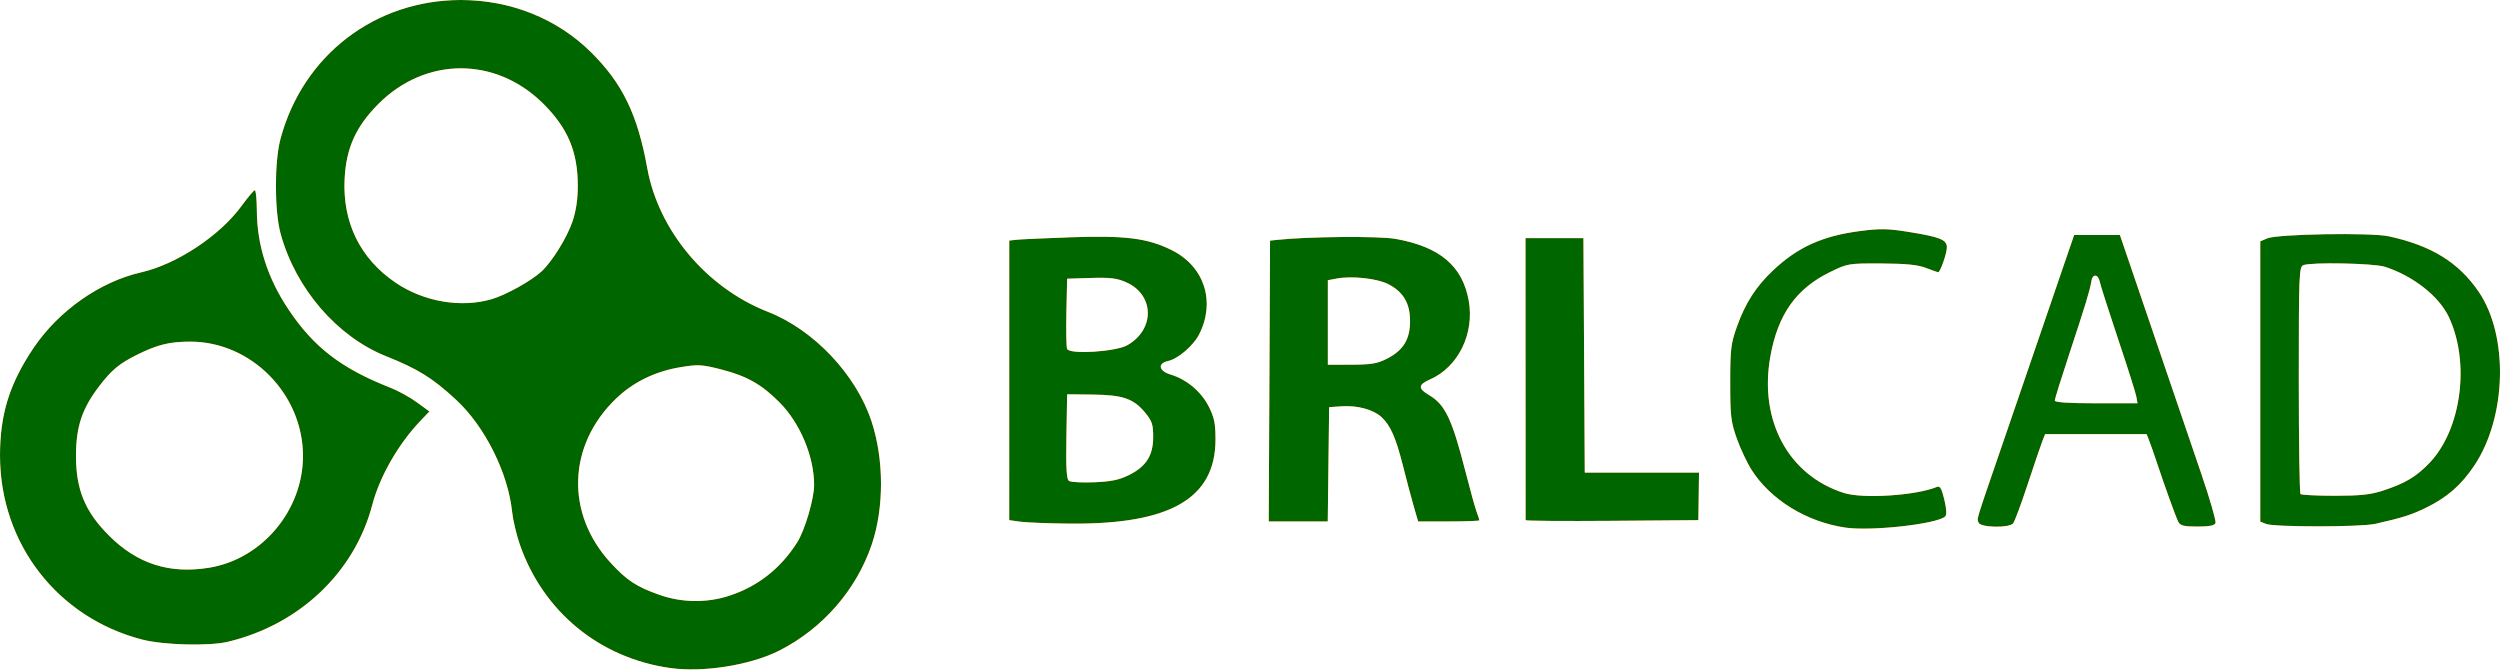
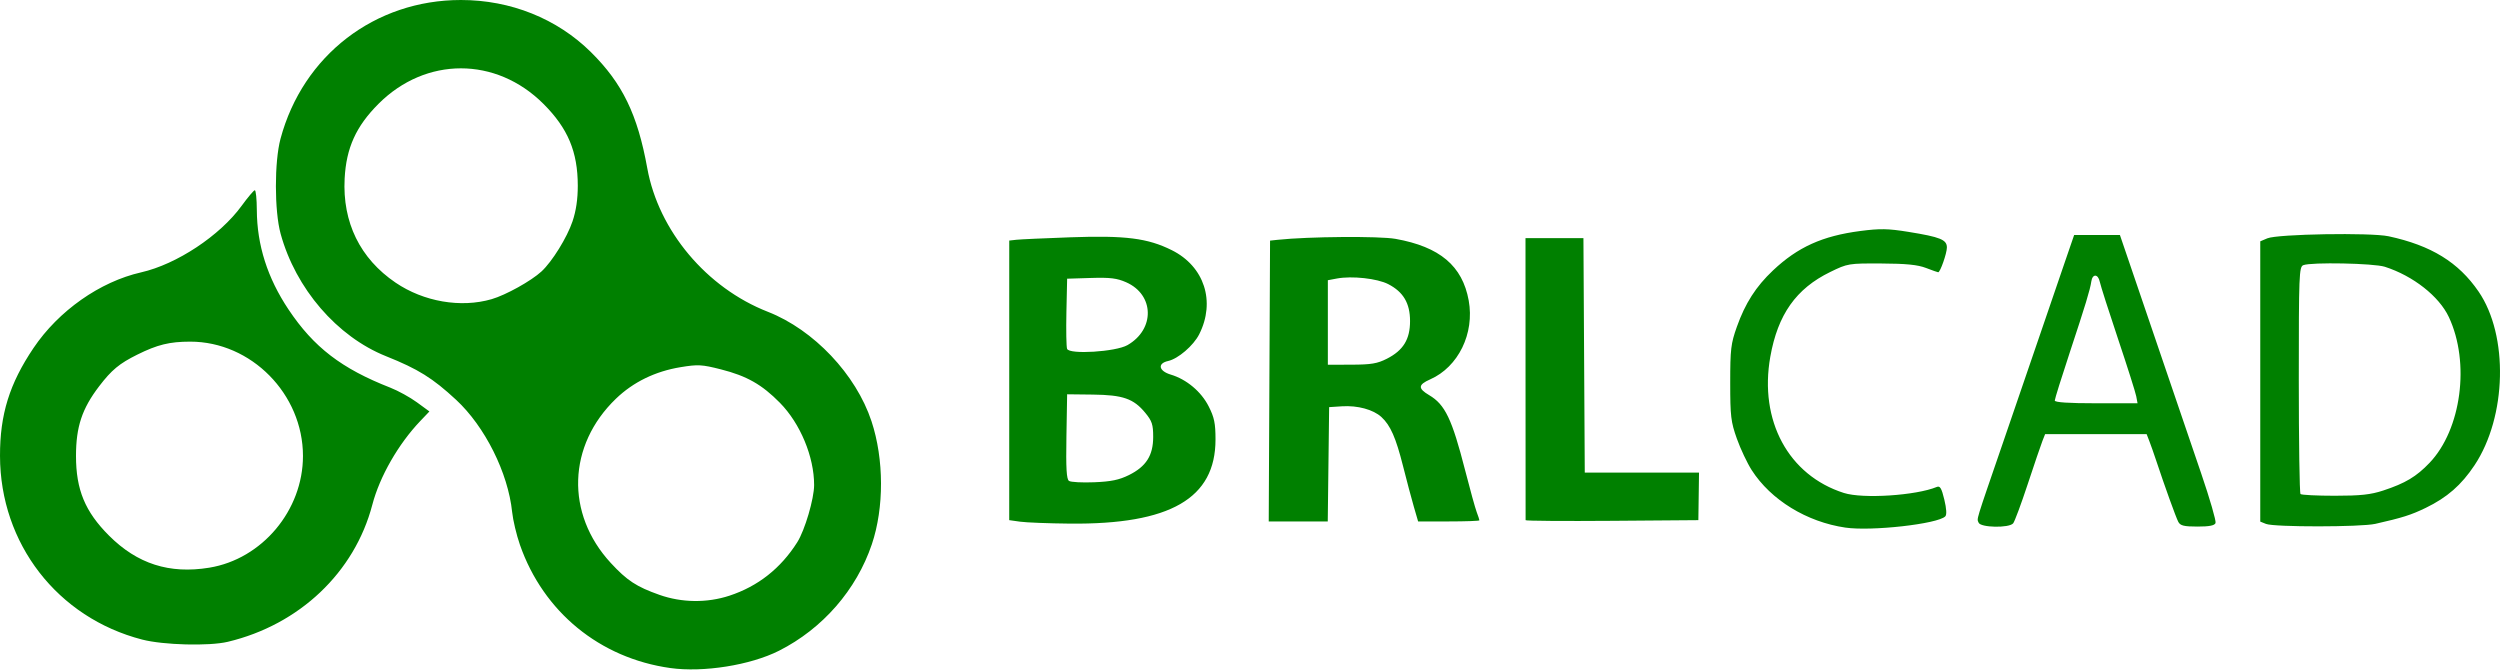
<svg xmlns="http://www.w3.org/2000/svg" width="973.283" height="260.607" id="svg2" version="1.1">
  <defs id="defs4">
    <filter id="filter2983" x="0" y="0" width="1" height="1" color-interpolation-filters="sRGB">
      <feColorMatrix id="feColorMatrix2985" values="1" in="SourceGraphic" type="saturate" result="result2" />
      <feFlood id="feFlood2987" flood-color="rgb(254,102,0)" flood-opacity="1" result="result1" />
      <feBlend id="feBlend2989" in2="result2" mode="multiply" in="result1" result="result3" />
      <feComposite id="feComposite2991" in2="SourceGraphic" operator="in" k2="1" result="result4" />
    </filter>
  </defs>
  <g id="layer1" transform="translate(117.8778,-309.0765)">
-     <path style="fill:#00ff00;fill-opacity:1;filter:url(#filter2983)" d="m 143.071,569.151 c -27.445,-3.853 -49.403,-21.844 -58.525,-47.953 -1.343,-3.845 -2.713,-9.607 -3.043,-12.806 -1.573,-15.231 -10.59,-33.272 -21.834,-43.685 -9.122,-8.449 -14.763,-11.958 -27.228,-16.942 -19.12,-7.644 -35.212,-26.328 -41.073,-47.689 -2.43,-8.856 -2.448,-28.028 -0.035,-37 8.732,-32.462 36.746,-54 70.238,-54 19.337,0 37.439,7.258 50.609,20.293 12.275,12.148 18.145,24.242 21.938,45.2 4.407,24.349 23.066,46.562 46.952,55.897 17.845,6.973 34.325,24.388 40.346,42.631 4.88,14.786 4.928,33.639 0.123,47.881 -5.99,17.754 -19.173,32.873 -36.131,41.436 -11.135,5.623 -29.479,8.542 -42.339,6.737 z m 23.01,-28.156 c 11.126,-3.652 20.01,-10.655 26.438,-20.837 2.946,-4.666 6.552,-16.92 6.552,-22.263 0,-11.003 -5.387,-23.945 -13.326,-32.011 -6.993,-7.105 -12.899,-10.454 -22.942,-13.005 -7.452,-1.893 -8.943,-1.974 -15.732,-0.858 -9.879,1.625 -18.423,5.795 -25.157,12.279 -18.845,18.144 -19.686,44.782 -2.017,63.933 6.322,6.853 10.015,9.273 18.981,12.437 8.69,3.067 18.491,3.184 27.204,0.323 z M 73.526,425.547 c 5.532,-1.608 15.408,-7.1 19.407,-10.791 4.152,-3.832 9.959,-13.21 12.081,-19.508 1.384,-4.108 2.054,-8.656 2.047,-13.89 -0.018,-13.225 -3.84,-22.322 -13.377,-31.847 -18.456,-18.431 -45.776,-18.44 -64.197,-0.019 -8.763,8.763 -12.567,17.154 -13.192,29.102 -0.891,17.036 6.006,31.131 19.826,40.516 10.954,7.439 25.404,9.925 37.405,6.437 z M -62.517,558.072 c -32.996,-8.534 -55.291,-37.327 -55.36,-71.495 -0.033,-16.149 3.675,-28.097 13.035,-42 9.769,-14.512 25.865,-25.83 41.914,-29.472 13.825,-3.137 30.64,-14.262 39.091,-25.862 2.425,-3.329 4.747,-6.078 5.159,-6.109 0.412,-0.031 0.766,3.431 0.786,7.693 0.063,13.667 4.141,26.467 12.346,38.75 9.808,14.683 20.644,23.004 39.618,30.421 3.025,1.183 7.688,3.75 10.363,5.706 l 4.863,3.556 -3.493,3.658 c -8.591,8.997 -15.848,21.649 -18.732,32.658 -6.902,26.346 -28.38,46.716 -56.266,53.364 -7.278,1.735 -25.047,1.272 -33.324,-0.869 z m 26.089,-27.984 c 20.583,-3.353 36.5,-22.323 36.5,-43.501 0,-24.103 -20.151,-44.524 -43.915,-44.504 -8.027,0.007 -12.747,1.166 -20.585,5.055 -7.008,3.477 -10.008,5.968 -14.885,12.357 -6.639,8.698 -8.979,15.755 -8.979,27.083 0,13.161 3.539,21.703 12.85,31.014 11.02,11.02 23.515,15.022 39.014,12.497 z m 637,-15.608 c -15.079,-2.202 -29.029,-10.759 -36.488,-22.384 -1.76,-2.742 -4.362,-8.256 -5.782,-12.252 -2.324,-6.539 -2.583,-8.718 -2.583,-21.766 0,-13.048 0.259,-15.228 2.583,-21.766 3.264,-9.184 7.415,-15.663 14.049,-21.931 9.644,-9.111 19.25,-13.451 34.041,-15.377 7.667,-0.999 10.747,-0.943 18.681,0.339 12.472,2.015 15,3.041 15,6.088 0,2.253 -2.597,9.647 -3.388,9.647 -0.198,0 -2.33,-0.756 -4.737,-1.679 -3.248,-1.246 -7.727,-1.696 -17.376,-1.742 -12.794,-0.061 -13.11,-0.009 -19.939,3.321 -13.277,6.473 -20.395,16.549 -23.31,32.997 -4.412,24.891 7.066,46.133 28.648,53.019 7.369,2.351 28.076,1.009 36.181,-2.345 1.254,-0.519 1.856,0.496 2.918,4.92 0.865,3.606 0.994,5.917 0.366,6.545 -2.951,2.951 -28.725,5.847 -38.864,4.366 z m 51.856,-1.917 c -0.699,-1.821 -1.518,0.865 9.597,-31.485 5.008,-14.575 11.562,-33.7 14.566,-42.5 3.004,-8.8 7.162,-20.95 9.241,-27 l 3.779,-11 8.914,0 8.914,0 7.33,21.5 c 4.032,11.825 9.781,28.7 12.777,37.5 2.996,8.8 8.192,24.042 11.547,33.872 3.355,9.829 5.862,18.492 5.571,19.25 -0.374,0.976 -2.428,1.378 -7.025,1.378 -5.246,0 -6.683,-0.348 -7.465,-1.81 -0.908,-1.696 -5.354,-14.029 -8.721,-24.19 -0.82,-2.475 -1.971,-5.737 -2.557,-7.25 l -1.066,-2.75 -19.757,0 -19.757,0 -1.08,2.75 c -0.594,1.512 -3.158,9.045 -5.697,16.739 -2.54,7.694 -5.088,14.557 -5.664,15.25 -1.573,1.896 -12.701,1.685 -13.446,-0.254 z m 61.354,-49.235 c -0.285,-1.512 -3.461,-11.525 -7.06,-22.25 -3.598,-10.725 -6.808,-20.769 -7.133,-22.321 -0.65,-3.103 -2.851,-3.167 -3.292,-0.096 -0.455,3.166 -2.234,9.029 -8.376,27.597 -3.217,9.724 -5.848,18.161 -5.848,18.75 0,0.716 5.332,1.07 16.113,1.07 l 16.113,0 -0.517,-2.75 z m 50.54,49.719 -2.25,-0.904 0,-54.557 0,-54.557 2.75,-1.166 c 3.983,-1.689 40.282,-2.3 47.25,-0.796 16.542,3.57 27.169,10.104 34.987,21.512 11.731,17.117 10.997,48.706 -1.572,67.624 -5.124,7.712 -10.69,12.572 -19.023,16.608 -5.692,2.757 -9.07,3.828 -19.585,6.207 -5.661,1.281 -39.387,1.305 -42.557,0.03 z m 45.614,-13.002 c 8.591,-2.82 12.916,-5.404 18.038,-10.774 12.412,-13.014 15.854,-39.017 7.515,-56.763 -3.808,-8.103 -13.888,-16.022 -24.917,-19.573 -4.274,-1.376 -28.694,-1.856 -31.75,-0.624 -1.629,0.657 -1.75,3.73 -1.75,44.57 0,24.126 0.3,44.165 0.667,44.531 0.367,0.367 6.367,0.667 13.335,0.667 10.04,0 13.953,-0.422 18.863,-2.034 z m -530.638,12.133 -4.274,-0.6 0.006,-54.423 0.006,-54.423 2.768,-0.312 c 1.522,-0.172 11,-0.604 21.061,-0.961 21.445,-0.761 30.055,0.333 39.455,5.015 12.671,6.311 17.121,19.988 10.659,32.757 -2.225,4.396 -8.203,9.533 -12.086,10.386 -4.257,0.935 -3.69,3.884 1.018,5.294 6.161,1.846 11.847,6.613 14.771,12.384 2.183,4.308 2.653,6.591 2.653,12.883 0,22.956 -17.646,33.137 -56.763,32.749 -8.25,-0.082 -16.923,-0.419 -19.274,-0.749 z m 42.325,-18.148 c 6.711,-3.326 9.449,-7.635 9.449,-14.872 0,-4.812 -0.447,-6.167 -3.094,-9.378 -4.544,-5.513 -8.683,-6.95 -20.406,-7.086 l -10,-0.116 -0.276,16.425 c -0.209,12.446 0.034,16.637 1,17.299 0.702,0.48 5.124,0.717 9.828,0.526 6.575,-0.267 9.695,-0.914 13.499,-2.799 z m -0.551,-50.601 c 10.755,-6.168 10.476,-19.599 -0.506,-24.457 -3.597,-1.591 -6.235,-1.914 -13.723,-1.682 l -9.27,0.288 -0.281,12.947 c -0.155,7.121 -0.036,13.586 0.263,14.366 0.876,2.282 18.949,1.158 23.518,-1.462 z m 55.241,13.986 0.259,-54.663 3,-0.319 c 11.987,-1.274 39.529,-1.492 45.845,-0.363 17.241,3.081 26.051,10.504 28.496,24.008 2.323,12.827 -4.05,25.859 -15.01,30.695 -4.734,2.088 -4.824,3.522 -0.385,6.141 6.188,3.651 8.883,9.282 13.996,29.245 1.913,7.469 3.946,14.811 4.518,16.315 0.572,1.504 1.04,2.931 1.04,3.17 0,0.239 -5.368,0.435 -11.929,0.435 l -11.929,0 -1.67,-5.743 c -0.918,-3.159 -2.802,-10.246 -4.186,-15.75 -2.788,-11.085 -4.923,-15.935 -8.439,-19.162 -3.16,-2.901 -9.276,-4.562 -15.347,-4.169 l -5,0.324 -0.269,22.25 -0.269,22.25 -11.489,0 -11.489,0 0.259,-54.663 z m 45.759,-8.689 c 6.365,-3.246 9,-7.536 9,-14.648 0,-6.934 -2.602,-11.346 -8.48,-14.38 -4.284,-2.211 -14.135,-3.29 -20,-2.19 l -3.521,0.66 0,16.455 0,16.455 9.25,-0.028 c 7.637,-0.023 10.035,-0.428 13.75,-2.324 z m 53.987,62.865 c -0.007,-0.282 -0.019,-25.105 -0.026,-55.161 l -0.013,-54.648 11.276,-1.5e-4 11.276,-1.5e-4 0.26,45.648 0.26,45.648 22.24,-3.2e-4 22.24,-3.3e-4 -0.128,9.25 -0.128,9.25 -33.622,0.263 c -18.492,0.145 -33.627,0.032 -33.635,-0.25 z" id="path3351" />
+     <path style="fill:#008000;fill-opacity:1;" d="m 143.071,569.151 c -27.445,-3.853 -49.403,-21.844 -58.525,-47.953 -1.343,-3.845 -2.713,-9.607 -3.043,-12.806 -1.573,-15.231 -10.59,-33.272 -21.834,-43.685 -9.122,-8.449 -14.763,-11.958 -27.228,-16.942 -19.12,-7.644 -35.212,-26.328 -41.073,-47.689 -2.43,-8.856 -2.448,-28.028 -0.035,-37 8.732,-32.462 36.746,-54 70.238,-54 19.337,0 37.439,7.258 50.609,20.293 12.275,12.148 18.145,24.242 21.938,45.2 4.407,24.349 23.066,46.562 46.952,55.897 17.845,6.973 34.325,24.388 40.346,42.631 4.88,14.786 4.928,33.639 0.123,47.881 -5.99,17.754 -19.173,32.873 -36.131,41.436 -11.135,5.623 -29.479,8.542 -42.339,6.737 z m 23.01,-28.156 c 11.126,-3.652 20.01,-10.655 26.438,-20.837 2.946,-4.666 6.552,-16.92 6.552,-22.263 0,-11.003 -5.387,-23.945 -13.326,-32.011 -6.993,-7.105 -12.899,-10.454 -22.942,-13.005 -7.452,-1.893 -8.943,-1.974 -15.732,-0.858 -9.879,1.625 -18.423,5.795 -25.157,12.279 -18.845,18.144 -19.686,44.782 -2.017,63.933 6.322,6.853 10.015,9.273 18.981,12.437 8.69,3.067 18.491,3.184 27.204,0.323 z M 73.526,425.547 c 5.532,-1.608 15.408,-7.1 19.407,-10.791 4.152,-3.832 9.959,-13.21 12.081,-19.508 1.384,-4.108 2.054,-8.656 2.047,-13.89 -0.018,-13.225 -3.84,-22.322 -13.377,-31.847 -18.456,-18.431 -45.776,-18.44 -64.197,-0.019 -8.763,8.763 -12.567,17.154 -13.192,29.102 -0.891,17.036 6.006,31.131 19.826,40.516 10.954,7.439 25.404,9.925 37.405,6.437 z M -62.517,558.072 c -32.996,-8.534 -55.291,-37.327 -55.36,-71.495 -0.033,-16.149 3.675,-28.097 13.035,-42 9.769,-14.512 25.865,-25.83 41.914,-29.472 13.825,-3.137 30.64,-14.262 39.091,-25.862 2.425,-3.329 4.747,-6.078 5.159,-6.109 0.412,-0.031 0.766,3.431 0.786,7.693 0.063,13.667 4.141,26.467 12.346,38.75 9.808,14.683 20.644,23.004 39.618,30.421 3.025,1.183 7.688,3.75 10.363,5.706 l 4.863,3.556 -3.493,3.658 c -8.591,8.997 -15.848,21.649 -18.732,32.658 -6.902,26.346 -28.38,46.716 -56.266,53.364 -7.278,1.735 -25.047,1.272 -33.324,-0.869 z m 26.089,-27.984 c 20.583,-3.353 36.5,-22.323 36.5,-43.501 0,-24.103 -20.151,-44.524 -43.915,-44.504 -8.027,0.007 -12.747,1.166 -20.585,5.055 -7.008,3.477 -10.008,5.968 -14.885,12.357 -6.639,8.698 -8.979,15.755 -8.979,27.083 0,13.161 3.539,21.703 12.85,31.014 11.02,11.02 23.515,15.022 39.014,12.497 z m 637,-15.608 c -15.079,-2.202 -29.029,-10.759 -36.488,-22.384 -1.76,-2.742 -4.362,-8.256 -5.782,-12.252 -2.324,-6.539 -2.583,-8.718 -2.583,-21.766 0,-13.048 0.259,-15.228 2.583,-21.766 3.264,-9.184 7.415,-15.663 14.049,-21.931 9.644,-9.111 19.25,-13.451 34.041,-15.377 7.667,-0.999 10.747,-0.943 18.681,0.339 12.472,2.015 15,3.041 15,6.088 0,2.253 -2.597,9.647 -3.388,9.647 -0.198,0 -2.33,-0.756 -4.737,-1.679 -3.248,-1.246 -7.727,-1.696 -17.376,-1.742 -12.794,-0.061 -13.11,-0.009 -19.939,3.321 -13.277,6.473 -20.395,16.549 -23.31,32.997 -4.412,24.891 7.066,46.133 28.648,53.019 7.369,2.351 28.076,1.009 36.181,-2.345 1.254,-0.519 1.856,0.496 2.918,4.92 0.865,3.606 0.994,5.917 0.366,6.545 -2.951,2.951 -28.725,5.847 -38.864,4.366 z m 51.856,-1.917 c -0.699,-1.821 -1.518,0.865 9.597,-31.485 5.008,-14.575 11.562,-33.7 14.566,-42.5 3.004,-8.8 7.162,-20.95 9.241,-27 l 3.779,-11 8.914,0 8.914,0 7.33,21.5 c 4.032,11.825 9.781,28.7 12.777,37.5 2.996,8.8 8.192,24.042 11.547,33.872 3.355,9.829 5.862,18.492 5.571,19.25 -0.374,0.976 -2.428,1.378 -7.025,1.378 -5.246,0 -6.683,-0.348 -7.465,-1.81 -0.908,-1.696 -5.354,-14.029 -8.721,-24.19 -0.82,-2.475 -1.971,-5.737 -2.557,-7.25 l -1.066,-2.75 -19.757,0 -19.757,0 -1.08,2.75 c -0.594,1.512 -3.158,9.045 -5.697,16.739 -2.54,7.694 -5.088,14.557 -5.664,15.25 -1.573,1.896 -12.701,1.685 -13.446,-0.254 z m 61.354,-49.235 c -0.285,-1.512 -3.461,-11.525 -7.06,-22.25 -3.598,-10.725 -6.808,-20.769 -7.133,-22.321 -0.65,-3.103 -2.851,-3.167 -3.292,-0.096 -0.455,3.166 -2.234,9.029 -8.376,27.597 -3.217,9.724 -5.848,18.161 -5.848,18.75 0,0.716 5.332,1.07 16.113,1.07 l 16.113,0 -0.517,-2.75 z m 50.54,49.719 -2.25,-0.904 0,-54.557 0,-54.557 2.75,-1.166 c 3.983,-1.689 40.282,-2.3 47.25,-0.796 16.542,3.57 27.169,10.104 34.987,21.512 11.731,17.117 10.997,48.706 -1.572,67.624 -5.124,7.712 -10.69,12.572 -19.023,16.608 -5.692,2.757 -9.07,3.828 -19.585,6.207 -5.661,1.281 -39.387,1.305 -42.557,0.03 z m 45.614,-13.002 c 8.591,-2.82 12.916,-5.404 18.038,-10.774 12.412,-13.014 15.854,-39.017 7.515,-56.763 -3.808,-8.103 -13.888,-16.022 -24.917,-19.573 -4.274,-1.376 -28.694,-1.856 -31.75,-0.624 -1.629,0.657 -1.75,3.73 -1.75,44.57 0,24.126 0.3,44.165 0.667,44.531 0.367,0.367 6.367,0.667 13.335,0.667 10.04,0 13.953,-0.422 18.863,-2.034 z m -530.638,12.133 -4.274,-0.6 0.006,-54.423 0.006,-54.423 2.768,-0.312 c 1.522,-0.172 11,-0.604 21.061,-0.961 21.445,-0.761 30.055,0.333 39.455,5.015 12.671,6.311 17.121,19.988 10.659,32.757 -2.225,4.396 -8.203,9.533 -12.086,10.386 -4.257,0.935 -3.69,3.884 1.018,5.294 6.161,1.846 11.847,6.613 14.771,12.384 2.183,4.308 2.653,6.591 2.653,12.883 0,22.956 -17.646,33.137 -56.763,32.749 -8.25,-0.082 -16.923,-0.419 -19.274,-0.749 z m 42.325,-18.148 c 6.711,-3.326 9.449,-7.635 9.449,-14.872 0,-4.812 -0.447,-6.167 -3.094,-9.378 -4.544,-5.513 -8.683,-6.95 -20.406,-7.086 l -10,-0.116 -0.276,16.425 c -0.209,12.446 0.034,16.637 1,17.299 0.702,0.48 5.124,0.717 9.828,0.526 6.575,-0.267 9.695,-0.914 13.499,-2.799 z m -0.551,-50.601 c 10.755,-6.168 10.476,-19.599 -0.506,-24.457 -3.597,-1.591 -6.235,-1.914 -13.723,-1.682 l -9.27,0.288 -0.281,12.947 c -0.155,7.121 -0.036,13.586 0.263,14.366 0.876,2.282 18.949,1.158 23.518,-1.462 z m 55.241,13.986 0.259,-54.663 3,-0.319 c 11.987,-1.274 39.529,-1.492 45.845,-0.363 17.241,3.081 26.051,10.504 28.496,24.008 2.323,12.827 -4.05,25.859 -15.01,30.695 -4.734,2.088 -4.824,3.522 -0.385,6.141 6.188,3.651 8.883,9.282 13.996,29.245 1.913,7.469 3.946,14.811 4.518,16.315 0.572,1.504 1.04,2.931 1.04,3.17 0,0.239 -5.368,0.435 -11.929,0.435 l -11.929,0 -1.67,-5.743 c -0.918,-3.159 -2.802,-10.246 -4.186,-15.75 -2.788,-11.085 -4.923,-15.935 -8.439,-19.162 -3.16,-2.901 -9.276,-4.562 -15.347,-4.169 l -5,0.324 -0.269,22.25 -0.269,22.25 -11.489,0 -11.489,0 0.259,-54.663 z m 45.759,-8.689 c 6.365,-3.246 9,-7.536 9,-14.648 0,-6.934 -2.602,-11.346 -8.48,-14.38 -4.284,-2.211 -14.135,-3.29 -20,-2.19 l -3.521,0.66 0,16.455 0,16.455 9.25,-0.028 c 7.637,-0.023 10.035,-0.428 13.75,-2.324 z m 53.987,62.865 c -0.007,-0.282 -0.019,-25.105 -0.026,-55.161 l -0.013,-54.648 11.276,-1.5e-4 11.276,-1.5e-4 0.26,45.648 0.26,45.648 22.24,-3.2e-4 22.24,-3.3e-4 -0.128,9.25 -0.128,9.25 -33.622,0.263 c -18.492,0.145 -33.627,0.032 -33.635,-0.25 z" id="path3351" />
  </g>
</svg>
